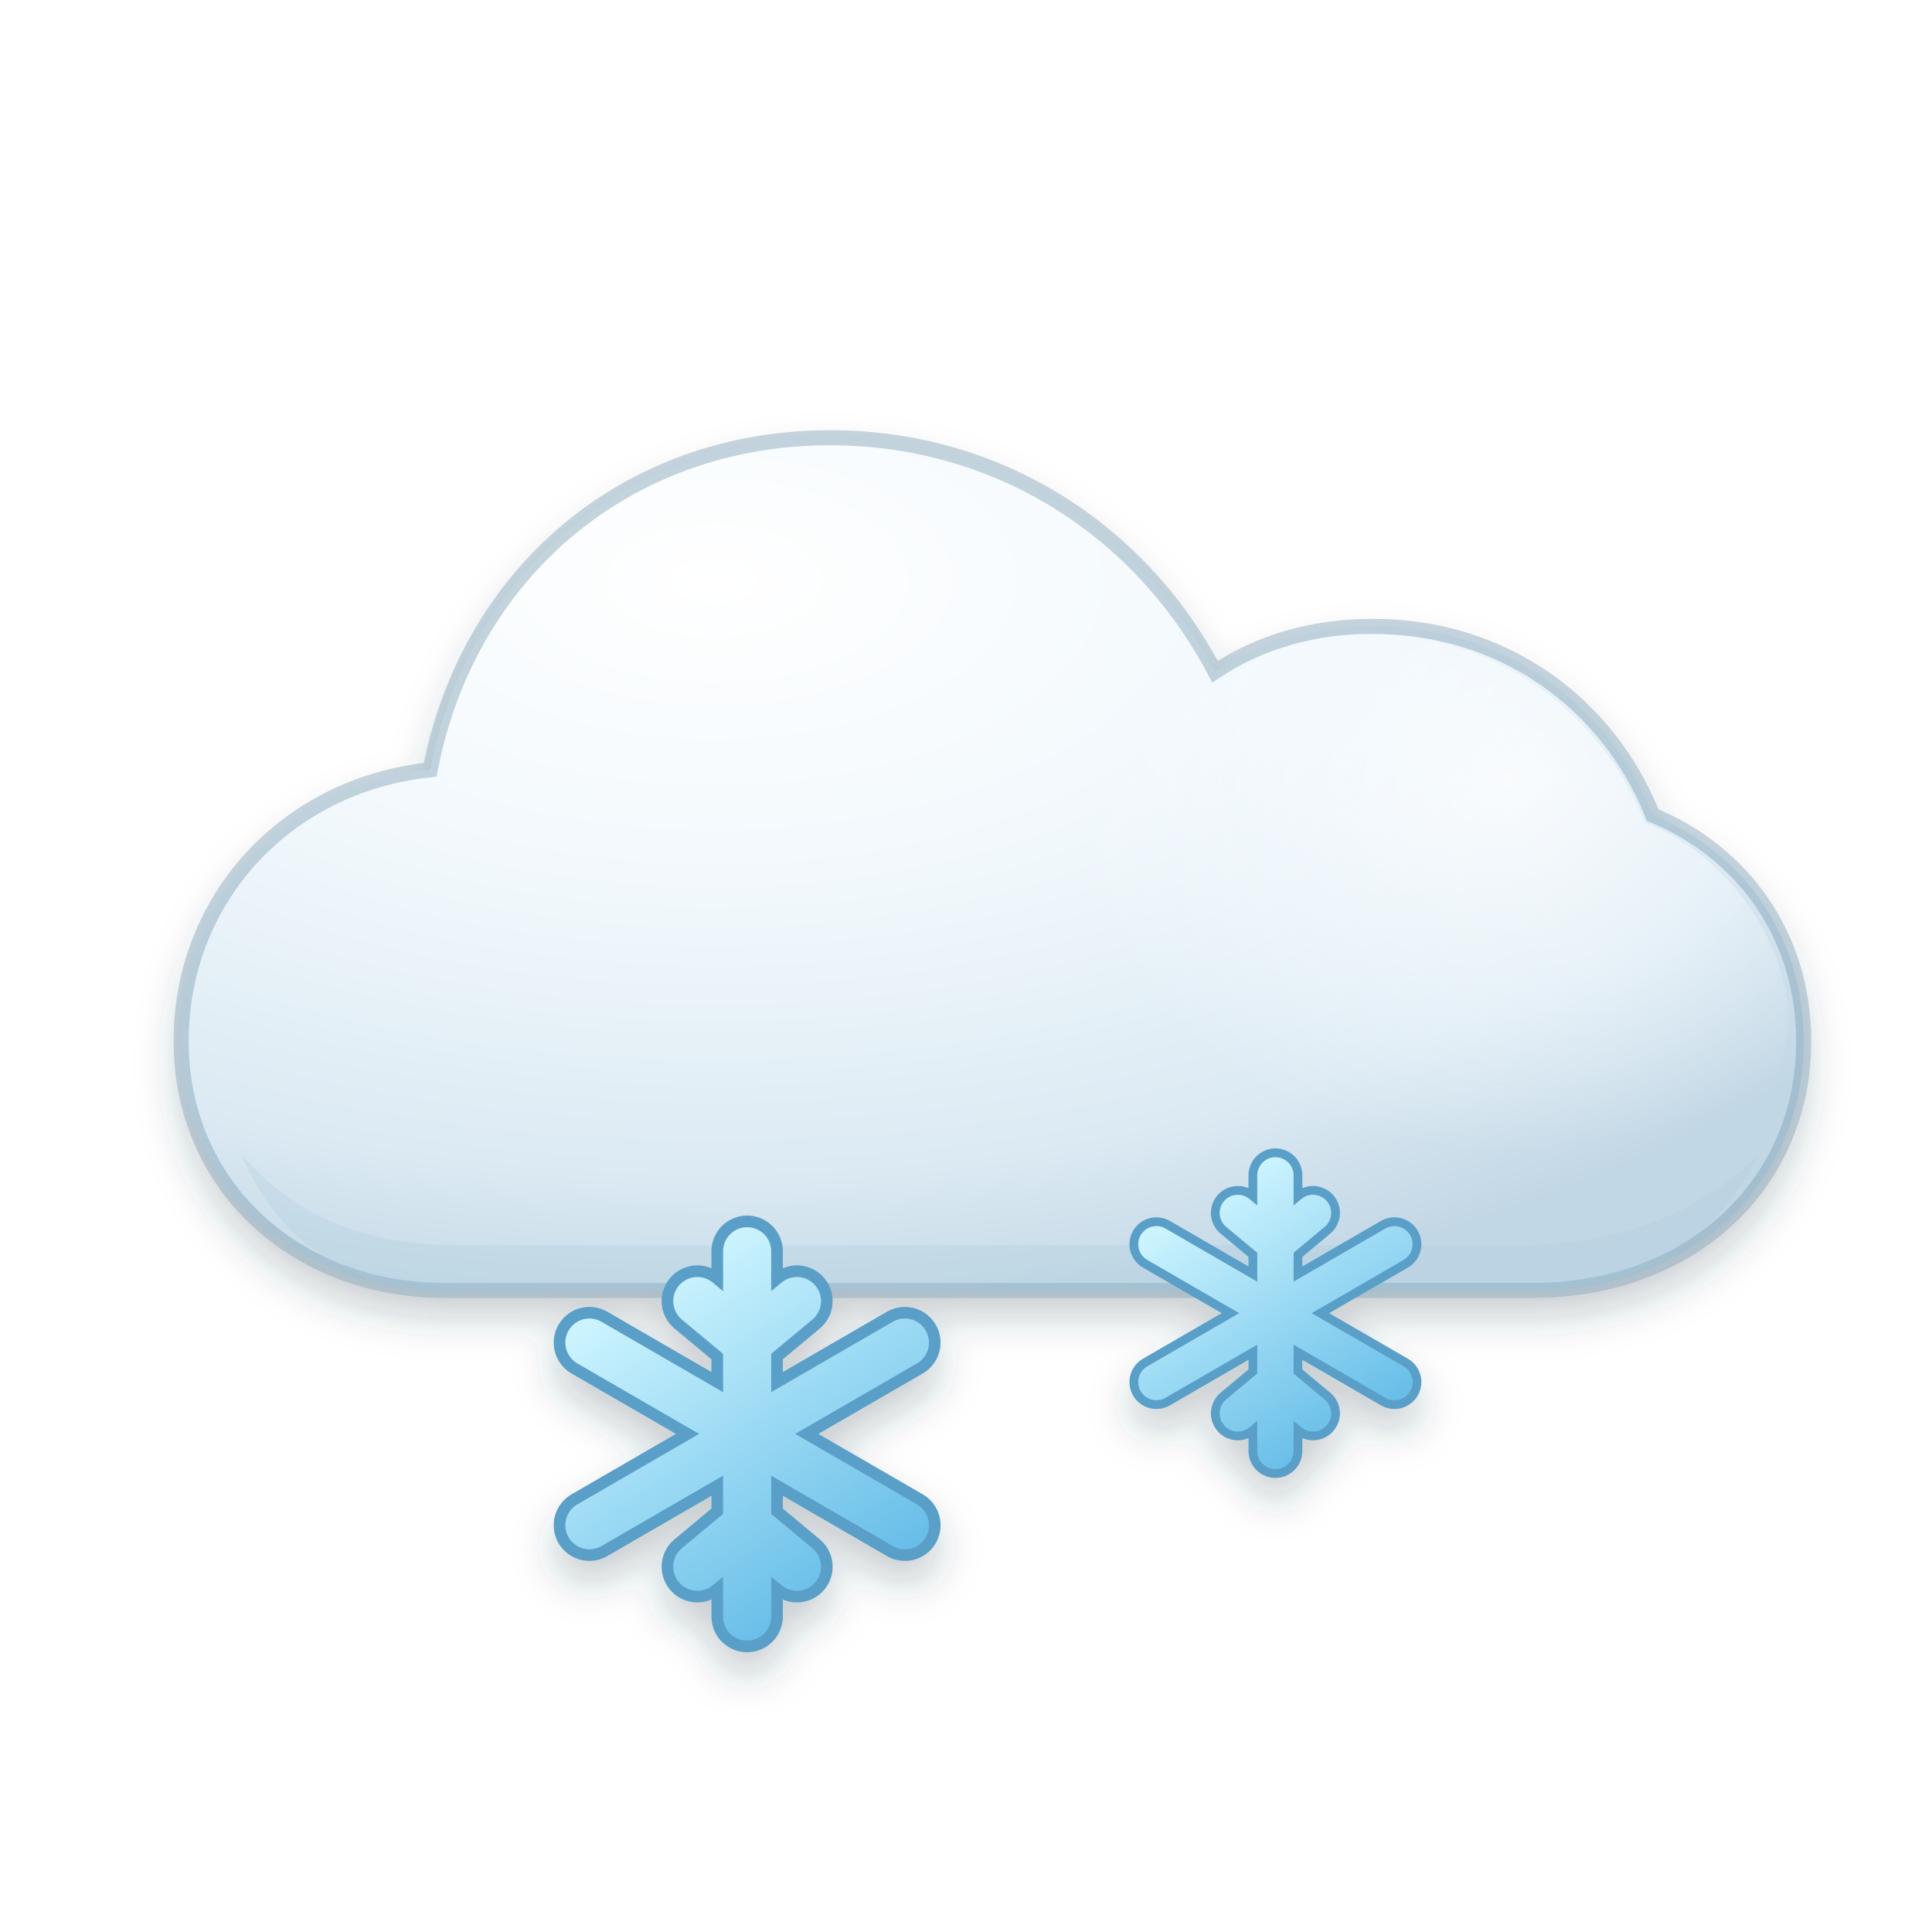
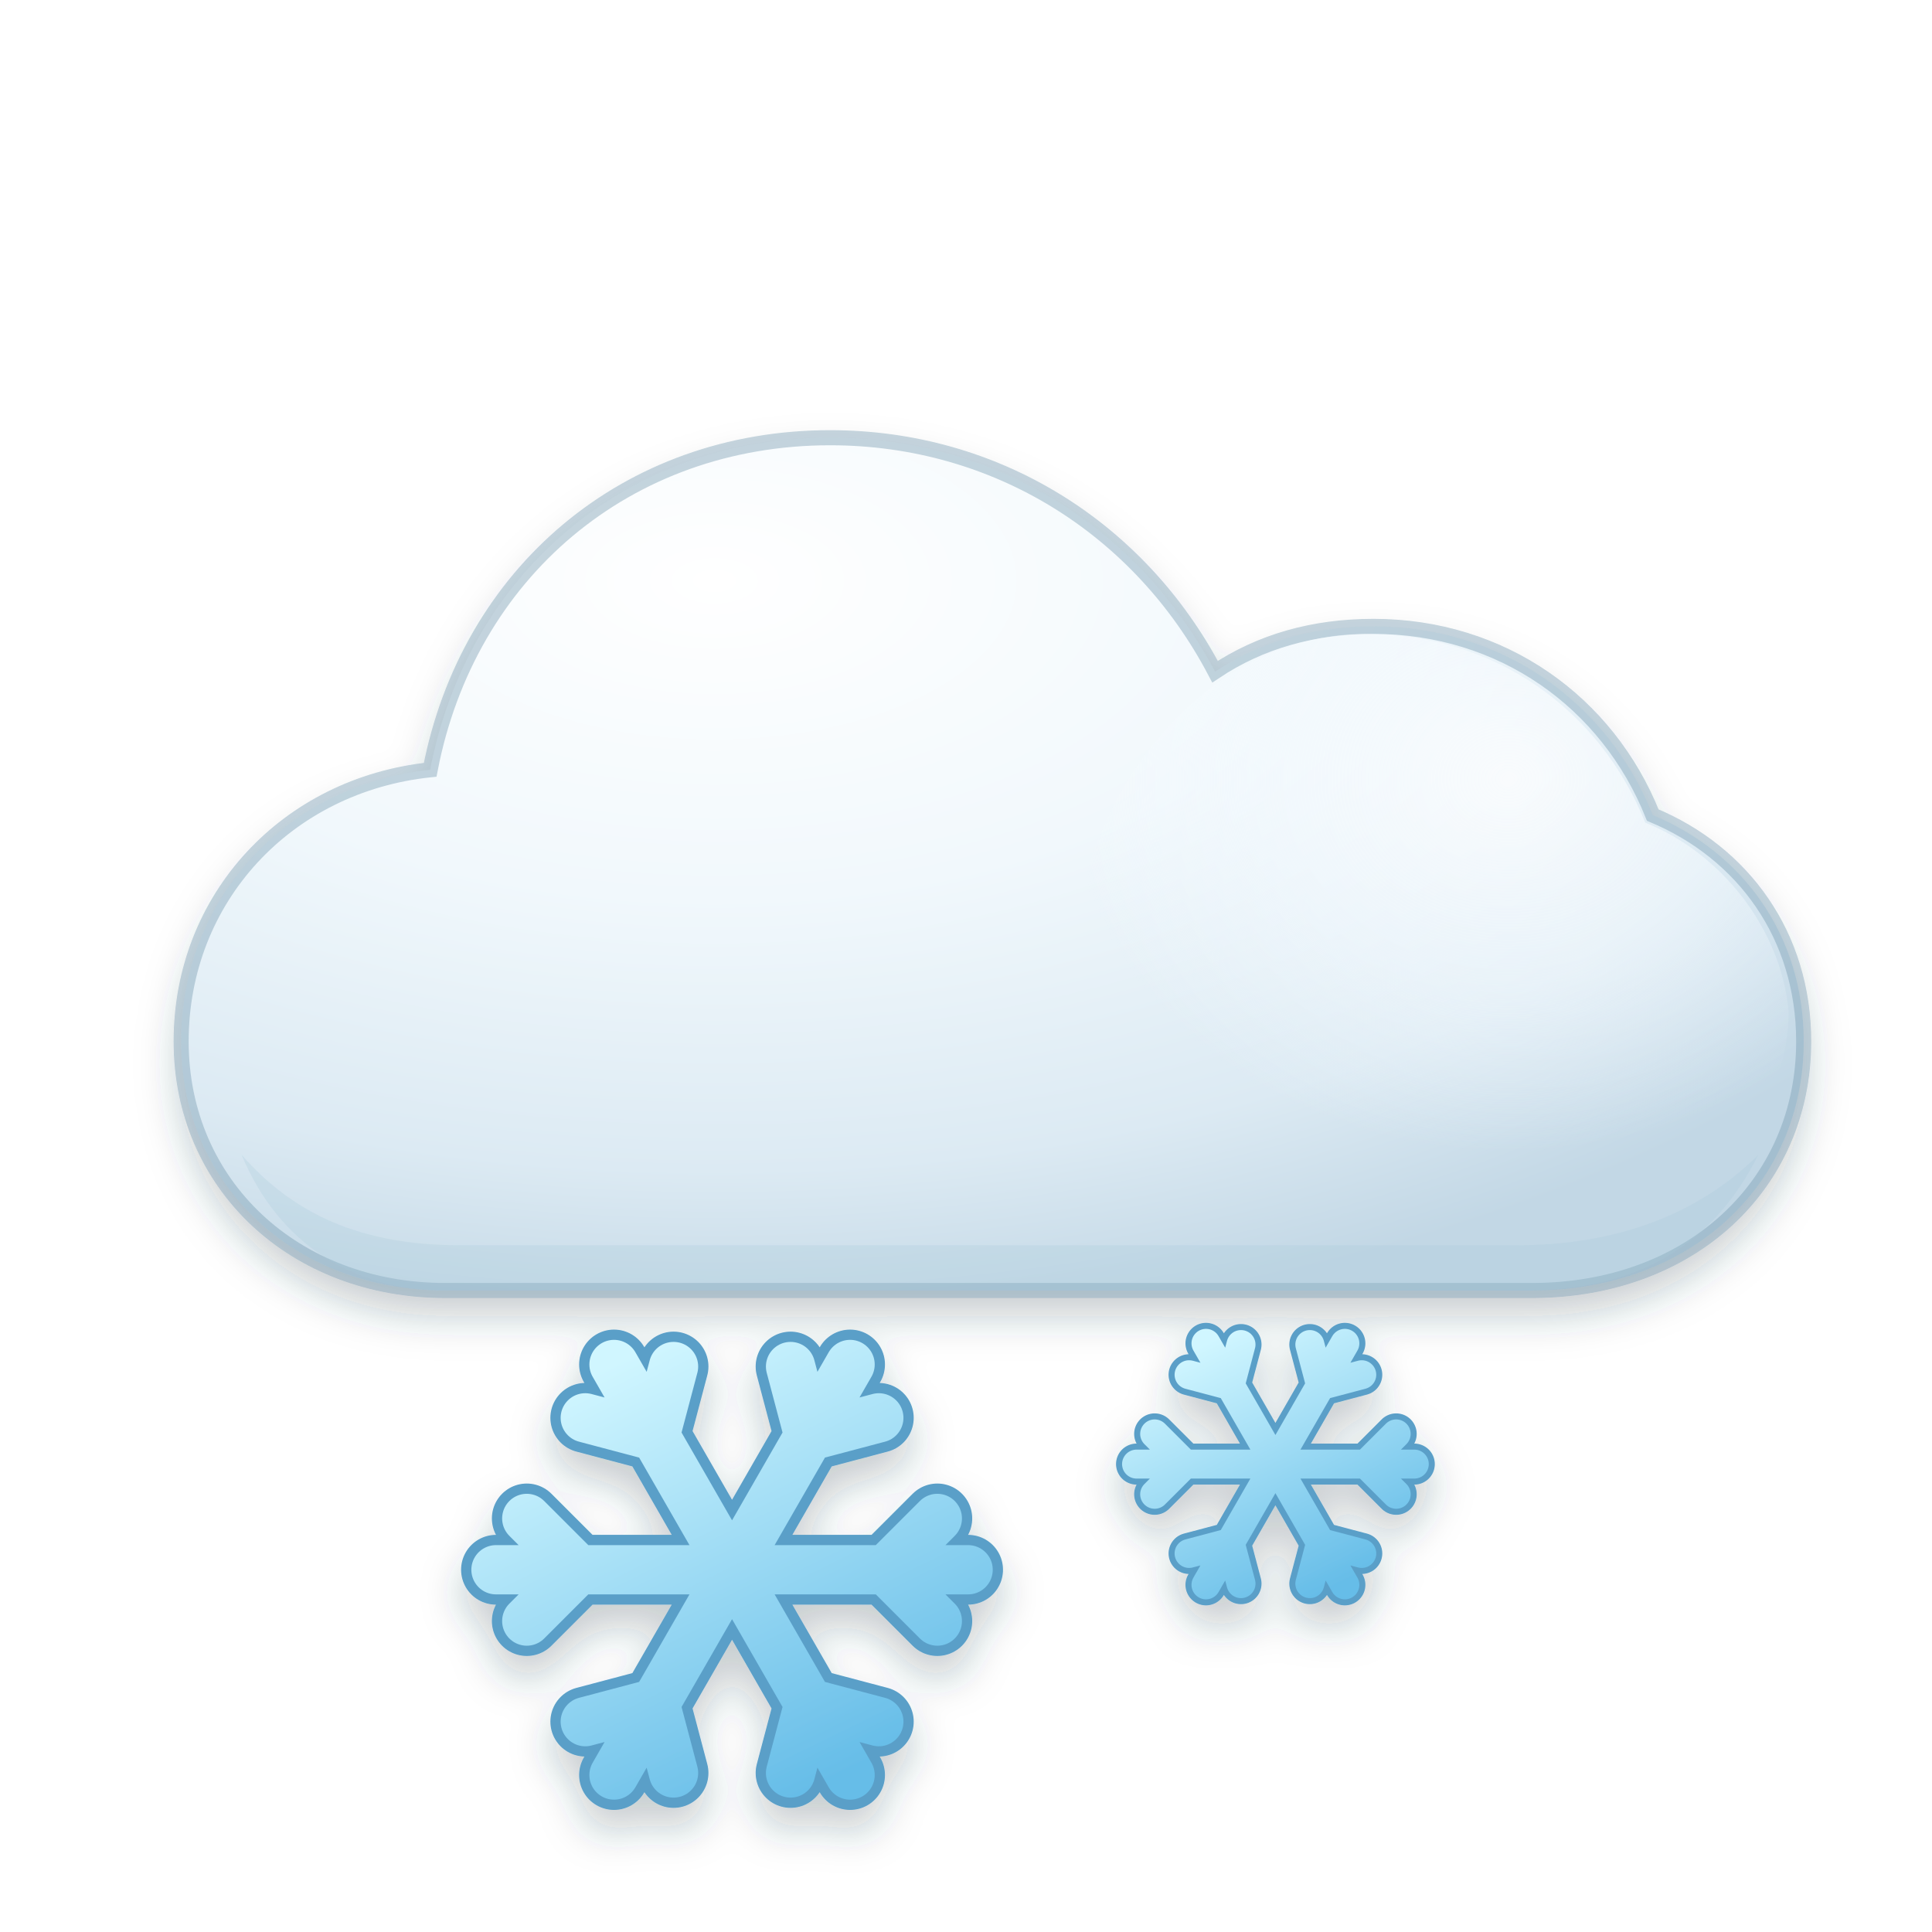
<svg xmlns="http://www.w3.org/2000/svg" viewBox="0 0 256 256" role="img" aria-label="snow weather icon">
  <defs>
    <filter id="shadow" filterUnits="userSpaceOnUse" x="0" y="0" width="256" height="256">
      <feDropShadow dx="0" dy="3" stdDeviation="2.6" flood-color="#173949" flood-opacity=".25" />
    </filter>
    <radialGradient id="cloud" cx="33%" cy="17%" r="88%">
      <stop stop-color="#FFFFFF" />
      <stop offset=".42" stop-color="#F1F8FC" />
      <stop offset=".78" stop-color="#DCEAF3" />
      <stop offset="1" stop-color="#C2D7E5" />
    </radialGradient>
    <radialGradient id="cloudLight" cx="61%" cy="24%" r="62%">
      <stop stop-color="#FFFFFF" stop-opacity=".75" />
      <stop offset=".55" stop-color="#F6FBFF" stop-opacity=".48" />
      <stop offset="1" stop-color="#F6FBFF" stop-opacity="0" />
    </radialGradient>
    <linearGradient id="ice" x1="18%" y1="4%" x2="72%" y2="100%">
      <stop stop-color="#D0F6FF" />
      <stop offset="1" stop-color="#66BDE8" />
    </linearGradient>
+     <path id="crystal" d="M-23 0h46 M-11.5-20l23 40 M-11.5 20l23-40       M20-5 15 0 20 5 M14.3 14.8 7.5 13 5.7 19.8 M-5.7 19.8-7.5 13-14.3 14.8       M-20 5-15 0-20-5 M-14.3-14.8-7.5-13-5.7-19.8 M5.7-19.8 7.5-13 14.3-14.8" />
+     <g id="flake" fill="none" stroke-linecap="round" stroke-linejoin="round">
+       <use href="#crystal" stroke="#5A9FC8" stroke-width="6.8" />
+       <use href="#crystal" stroke="url(#ice)" stroke-width="4.8" />
+     </g>
  </defs>
  <g filter="url(#shadow)">
    <g>
      <path d="M59 171C39 171 24 157 24 138c0-19 14-34 33-36 5-26 26-44 53-44 22 0 41 12 51 31 6-4 13-6 21-6 17 0 31 10 37 25 12 5 20 16 20 30 0 19-15 33-36 33Z" fill="url(#cloud)" stroke="#779BB0" stroke-opacity=".42" stroke-width="2" />
      <path d="M142 127c1-21 17-43 39-43 17 0 31 10 37 25 10 4 18 14 19 25 0 17-16 30-42 30-29 0-54-12-53-37Z" fill="url(#cloudLight)" />
      <path d="M32 153c7 8 16 12 29 12h140c13 0 24-4 32-12-6 12-16 18-31 18H59c-12 0-22-6-27-18Z" fill="#A8C8D9" opacity=".26" />
    </g>
-     <g transform="translate(99 190) scale(1.1)" fill="none" stroke-linecap="round" stroke-linejoin="round">
-       <path d="M0-22v44M-19-11l38 22M-19 11l38-22M-6-16l6 5 6-5M-6 16l6-5 6 5" stroke="#5A9FC8" stroke-width="8.6" />
-       <path d="M0-22v44M-19-11l38 22M-19 11l38-22M-6-16l6 5 6-5M-6 16l6-5 6 5" stroke="url(#ice)" stroke-width="5.8" />
-     </g>
-     <g transform="translate(169 174) scale(0.83)" fill="none" stroke-linecap="round" stroke-linejoin="round">
-       <path d="M0-22v44M-19-11l38 22M-19 11l38-22M-6-16l6 5 6-5M-6 16l6-5 6 5" stroke="#5A9FC8" stroke-width="8.6" />
-       <path d="M0-22v44M-19-11l38 22M-19 11l38-22M-6-16l6 5 6-5M-6 16l6-5 6 5" stroke="url(#ice)" stroke-width="5.8" />
-     </g>
+     <use href="#flake" transform="translate(97 208) scale(1.36)" />
+     <use href="#flake" transform="translate(169 194) scale(.8)" />
  </g>
</svg>
